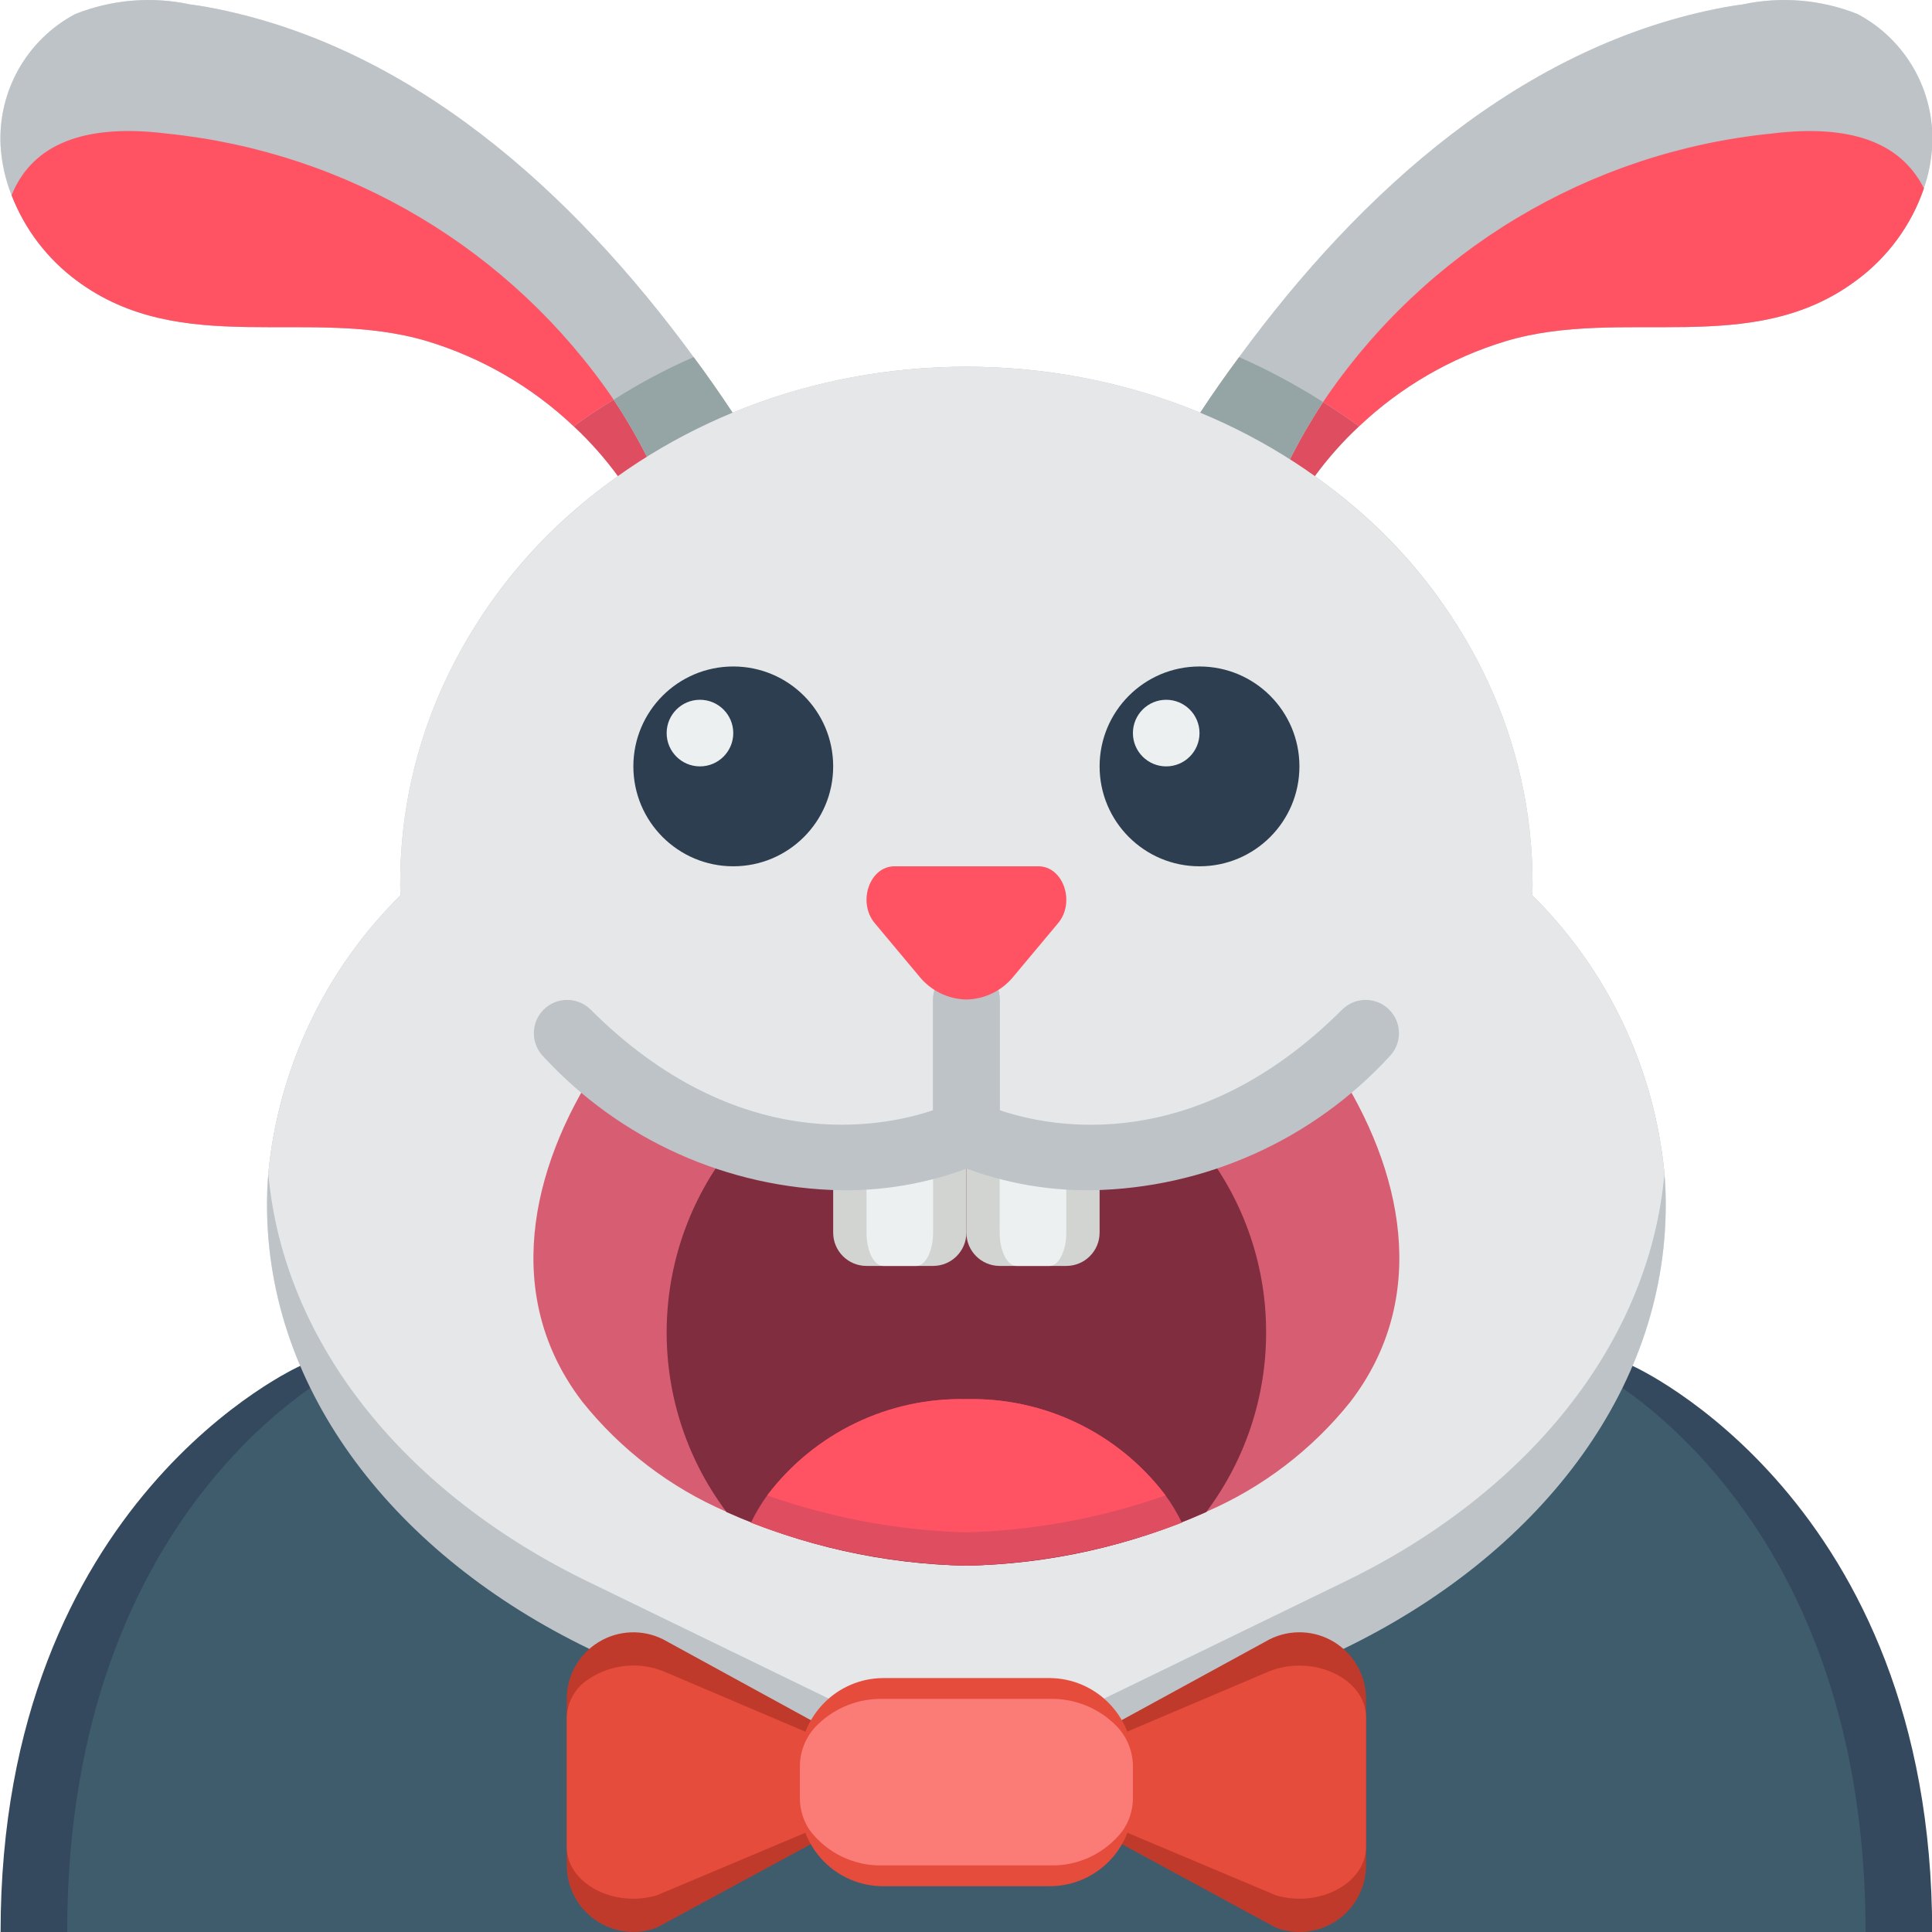
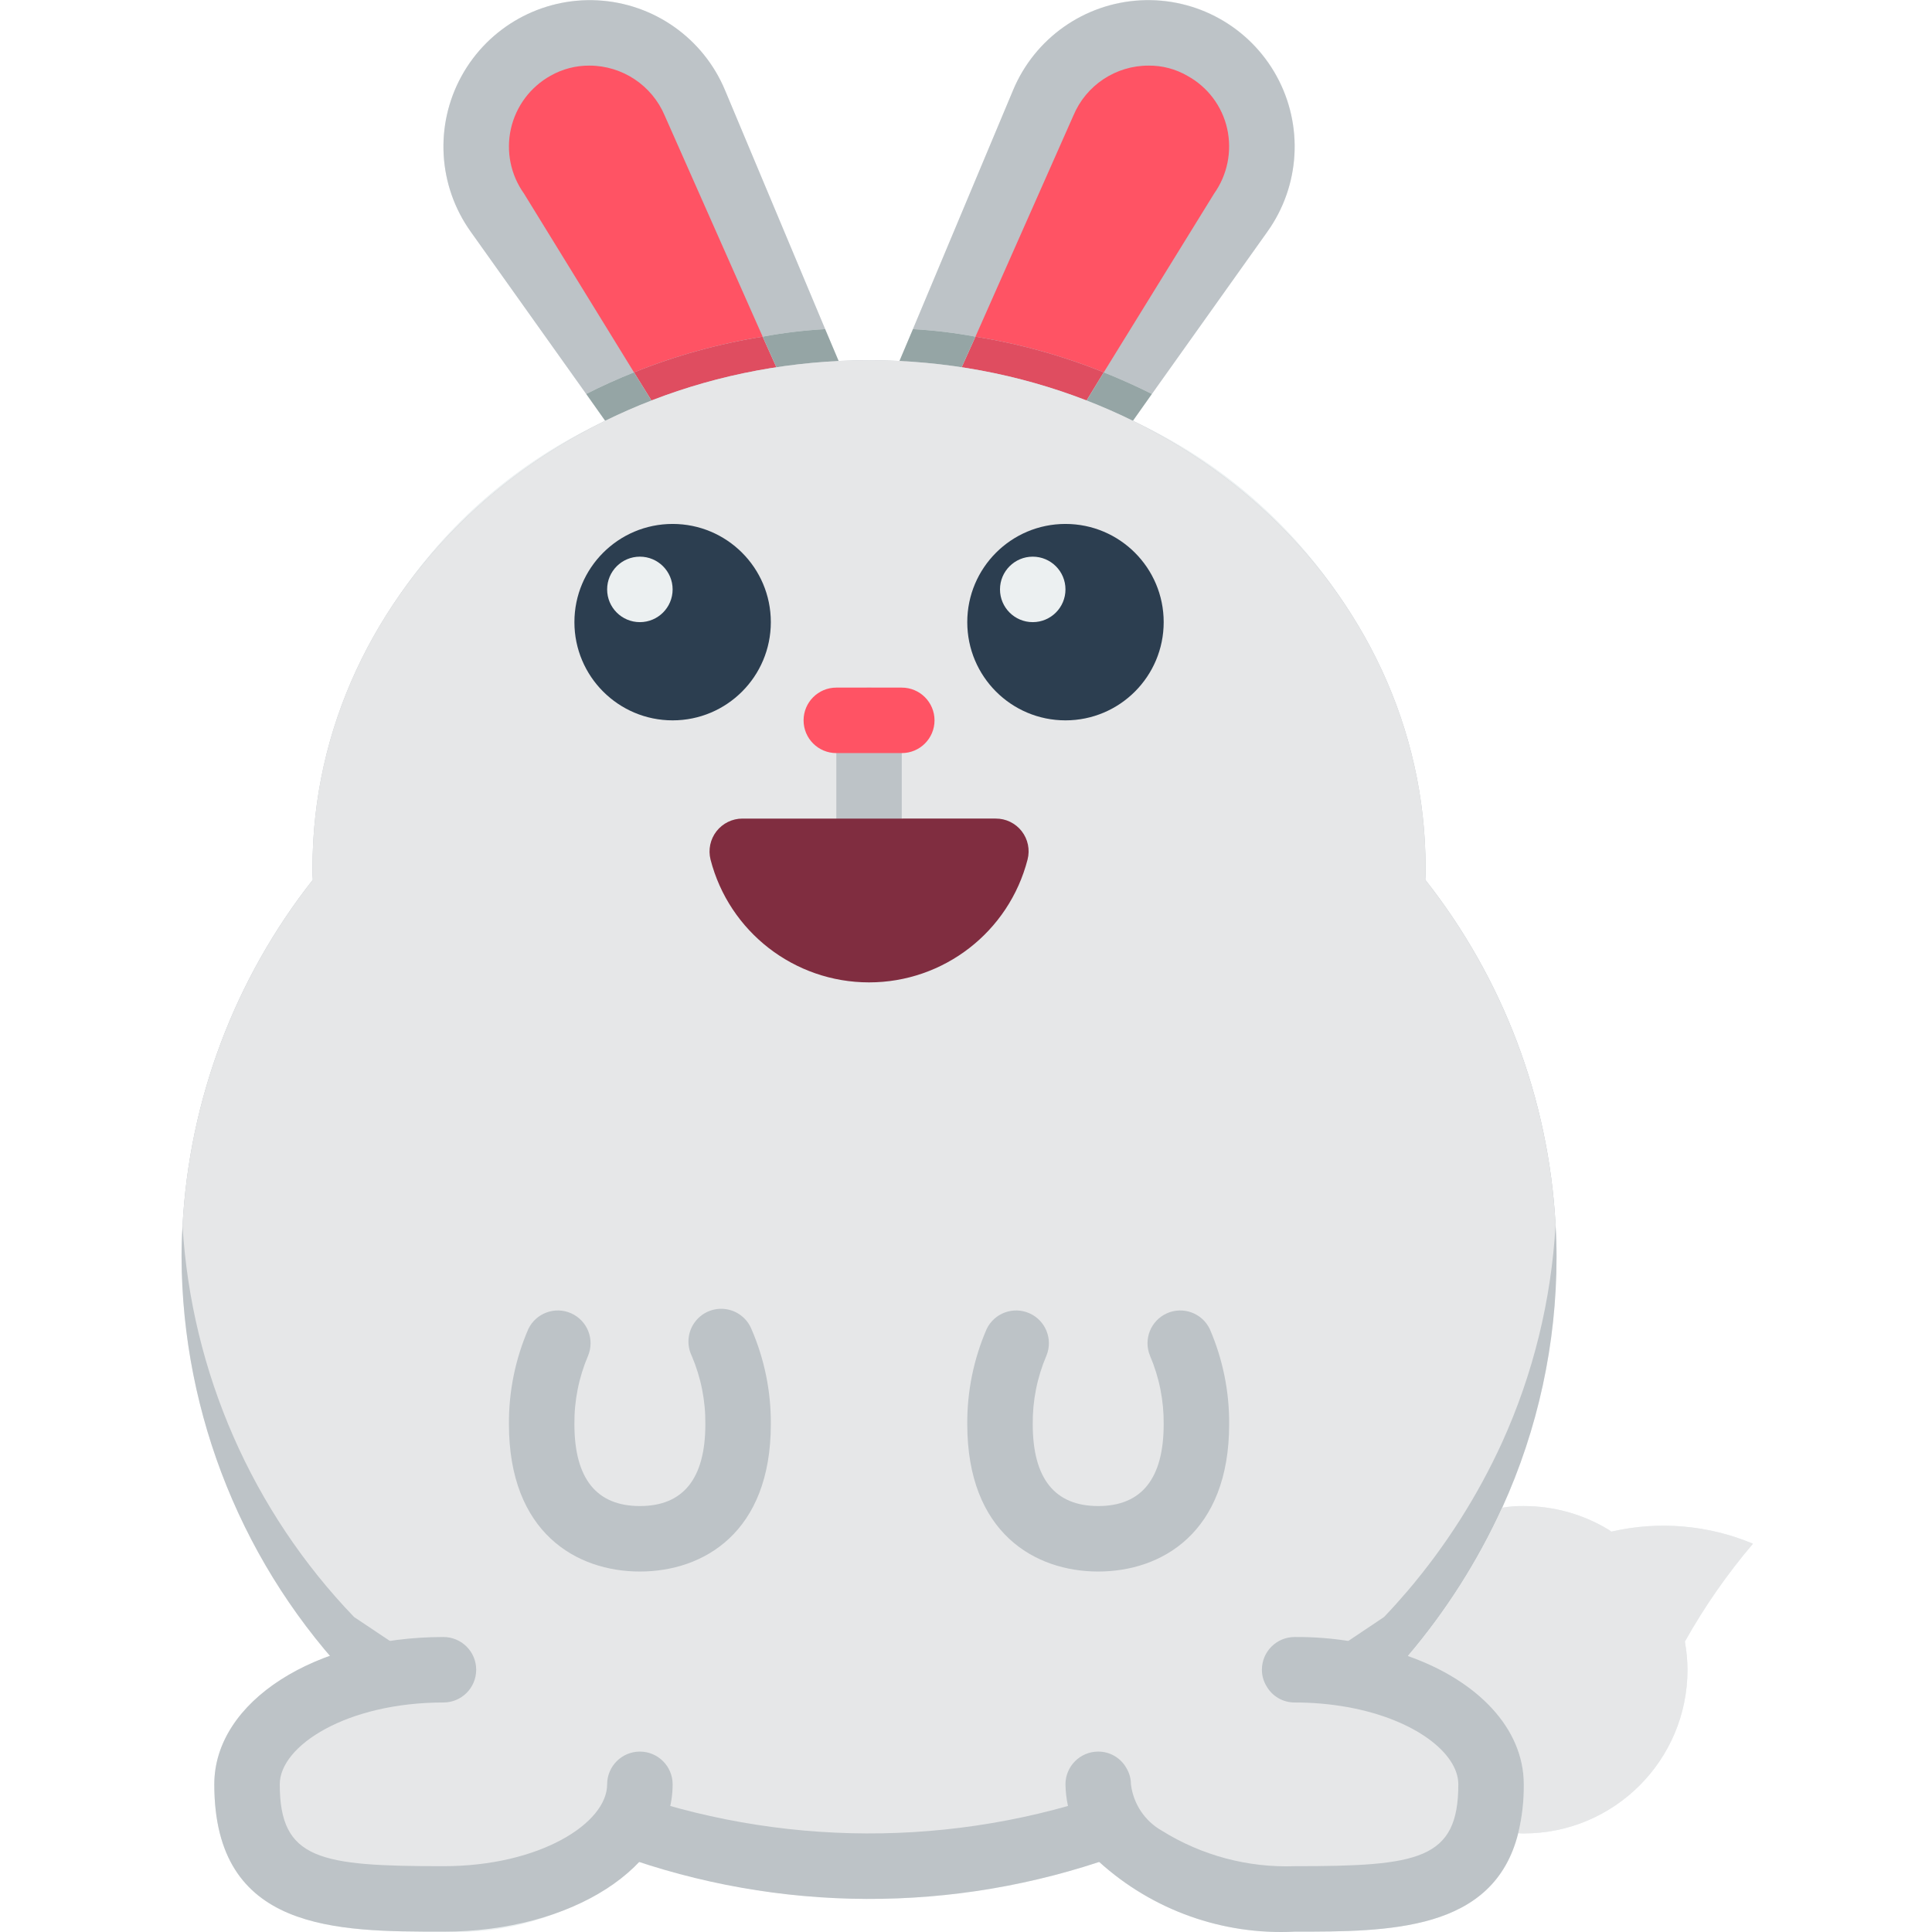
- <svg xmlns="http://www.w3.org/2000/svg" height="512pt" viewBox="0 0 512 512.108" width="512pt">
-   <path d="m492.328 3.727c-9.672-3.852-20.273-4.742-30.453-2.559-1.504.176-3.09.441-4.594.707-53.668 9.887-96.836 48.992-128.883 92.777-3.617 4.855-7.059 9.797-10.328 14.742l1.156.637c-40.34-17.09-85.891-17.09-126.234 0l1.113-.621c-3.266-4.941-6.707-9.887-10.328-14.742-32.016-43.801-75.184-82.906-128.855-92.793-1.5-.266-3.09-.531-4.59-.707-10.184-2.184-20.781-1.293-30.457 2.559-12.801 6.801-20.508 20.395-19.773 34.871.266 4.512 1.246 8.949 2.914 13.152 3.488 9.008 9.457 16.844 17.215 22.598 27.805 20.746 61.793 6.797 92.863 16.066 14.562 4.398 27.891 12.137 38.93 22.598 4.324 4.031 8.258 8.469 11.742 13.242l.539-.301c-35.93 24.332-57.691 64.695-58.27 108.086 0 1.059 0 2.207.086 3.266-19.934 19.688-32.332 45.738-35.043 73.621.086.09.086.09 0 .18-.266 2.734-.355 5.473-.355 8.297 0 49.434 34.074 92.867 85.453 117.672l99.926 48.551 99.93-48.551c51.375-24.805 85.449-68.238 85.449-117.672 0-2.824-.086-5.562-.352-8.297-.09-.09-.09-.09 0-.18-2.711-27.883-15.113-53.934-35.047-73.621.09-1.059.09-2.207.09-3.266-.582-43.418-22.371-83.805-58.344-108.129l.609.344c3.488-4.773 7.418-9.211 11.742-13.242 11.039-10.461 24.371-18.199 38.93-22.598 31.074-9.27 65.059 4.68 92.867-16.066 8.309-6.113 14.559-14.609 17.918-24.363v-.09c1.27-3.641 2.012-7.445 2.207-11.297.734-14.477-6.973-28.07-19.773-34.871zm0 0" fill="#e6e7e8" />
-   <path d="m194.133 109.395-22.332 12.445c-2.723-5.484-5.789-10.793-9.184-15.891-3.656 2.16-7.191 4.52-10.594 7.062-11.039-10.461-24.367-18.199-38.93-22.598-31.07-9.27-65.059 4.68-92.863-16.066-7.758-5.754-13.727-13.59-17.215-22.598-1.668-4.203-2.648-8.641-2.914-13.152-.734-14.477 6.973-28.07 19.773-34.871 9.676-3.852 20.273-4.742 30.457-2.559 1.5.176 3.09.441 4.59.707 53.672 9.887 96.84 48.992 128.883 92.777 3.617 4.855 7.062 9.797 10.328 14.742zm0 0" fill="#bdc3c7" />
-   <path d="m512.102 38.598c-.195 3.852-.938 7.656-2.207 11.297v.09c-3.359 9.754-9.609 18.25-17.918 24.363-27.809 20.746-61.793 6.797-92.867 16.066-14.559 4.398-27.891 12.137-38.93 22.598-3.09-2.293-6.27-4.414-9.535-6.441-3.344 5.078-6.379 10.355-9.09 15.801l-23.484-12.977c3.27-4.945 6.711-9.887 10.328-14.742 32.047-43.785 75.215-82.891 128.883-92.777 1.504-.266 3.09-.531 4.594-.707 10.18-2.184 20.781-1.293 30.453 2.559 12.801 6.801 20.508 20.395 19.773 34.871zm0 0" fill="#bdc3c7" />
-   <path d="m162.617 105.949c-3.656 2.16-7.191 4.52-10.594 7.062-11.039-10.461-24.367-18.199-38.93-22.598-31.07-9.27-65.059 4.68-92.863-16.066-7.758-5.754-13.727-13.59-17.215-22.598 4.766-11.742 16.508-19.422 41.227-16.332 47.93 4.898 91.254 30.711 118.375 70.531zm0 0" fill="#ff5364" />
-   <path d="m509.895 49.895v.09c-3.359 9.754-9.609 18.25-17.918 24.363-27.809 20.746-61.793 6.797-92.867 16.066-14.559 4.398-27.891 12.137-38.93 22.598-3.09-2.293-6.27-4.414-9.535-6.441 27.035-40.188 70.547-66.266 118.73-71.152 23.395-2.914 35.137 3.797 40.52 14.477zm0 0" fill="#ff5364" />
-   <path d="m432.652 362.039s79.449 35.312 79.449 150.07h-512c0-114.758 79.449-150.07 79.449-150.07zm0 0" fill="#35495e" />
-   <path d="m420.48 362.039s73.965 35.312 73.965 150.07h-476.688c0-114.758 73.965-150.07 73.965-150.07zm0 0" fill="#3f5c6c" />
-   <path d="m441.48 319.402c0 49.434-34.074 92.867-85.449 117.672l-99.93 48.551-99.926-48.551c-51.379-24.805-85.453-68.238-85.453-117.672 0-2.824.09-5.562.355-8.297.086-.09.086-.09 0-.18 2.711-27.883 15.109-53.934 35.043-73.621-.086-1.059-.086-2.207-.086-3.266 0-75.562 67.176-136.828 150.066-136.828 82.891 0 150.07 61.266 150.07 136.828 0 1.059 0 2.207-.09 3.266 19.934 19.688 32.336 45.738 35.047 73.621-.09.09-.09.09 0 .18.266 2.734.352 5.473.352 8.297zm0 0" fill="#bdc3c7" />
-   <path d="m171.801 121.84-8.035 4.414c-3.484-4.773-7.418-9.211-11.742-13.242 3.402-2.543 6.938-4.902 10.594-7.062 3.395 5.098 6.461 10.406 9.184 15.891zm0 0" fill="#df4d60" />
-   <path d="m194.133 109.395-22.332 12.445c-2.723-5.484-5.789-10.793-9.184-15.891 6.754-4.316 13.84-8.098 21.188-11.297 3.617 4.855 7.062 9.797 10.328 14.742zm0 0" fill="#95a5a5" />
-   <path d="m360.18 113.012c-4.324 4.031-8.254 8.469-11.742 13.242l-6.883-3.883c2.711-5.445 5.746-10.723 9.09-15.801 3.266 2.027 6.445 4.148 9.535 6.441zm0 0" fill="#df4d60" />
-   <path d="m350.645 106.57c-3.344 5.078-6.379 10.355-9.09 15.801l-23.484-12.977c3.27-4.945 6.711-9.887 10.328-14.742 7.707 3.406 15.141 7.391 22.246 11.918zm0 0" fill="#95a5a5" />
-   <path d="m441.129 310.926c-.09.09-.09.09 0 .18-4.062 45.551-36.988 85.098-85.098 108.312l-99.93 48.551-99.926-48.551c-48.113-23.215-81.039-62.762-85.098-108.312.086-.09.086-.09 0-.18 2.711-27.883 15.109-53.934 35.043-73.621-.086-1.059-.086-2.207-.086-3.266 0-75.562 67.176-136.828 150.066-136.828 82.891 0 150.07 61.266 150.07 136.828 0 1.059 0 2.207-.09 3.266 19.934 19.688 32.336 45.738 35.047 73.621zm0 0" fill="#e6e7e8" />
-   <path d="m357.883 371.574c-10.145 12.676-23.234 22.676-38.133 29.129 0 .051-.039.09-.09.09-20.02 8.949-41.633 13.781-63.559 14.211-21.926-.43-43.539-5.262-63.559-14.211-.047 0-.086-.039-.086-.09-14.898-6.453-27.992-16.453-38.137-29.129-21.273-27.719-13.859-61.617 3.973-88.984l.617-.793c10.578 9.195 22.883 16.188 36.195 20.566 19.906 6.773 41.605 6.02 60.996-2.117 19.391 8.137 41.09 8.891 61 2.117 13.312-4.379 25.617-11.371 36.191-20.566l.617.793c17.832 27.367 25.25 61.266 3.973 88.984zm0 0" fill="#d75e72" />
-   <path d="m335.551 353.211c.012 17.125-5.535 33.789-15.801 47.492 0 .051-.039.09-.09.09-20.02 8.949-41.633 13.781-63.559 14.211-21.926-.43-43.539-5.262-63.559-14.211-.047 0-.086-.039-.086-.09-22.023-29.43-20.926-70.137 2.648-98.34 19.906 6.773 41.605 6.02 60.996-2.117 19.391 8.137 41.09 8.891 61 2.117 11.961 14.242 18.496 32.254 18.449 50.848zm0 0" fill="#802d40" />
-   <path d="m194.309 229.625c-14.625 0-26.48-11.855-26.48-26.48 0-14.629 11.855-26.484 26.48-26.484s26.484 11.855 26.484 26.484c0 14.625-11.859 26.48-26.484 26.48zm0 0" fill="#2c3e50" />
-   <path d="m317.895 229.625c-14.625 0-26.48-11.855-26.48-26.48 0-14.629 11.855-26.484 26.48-26.484 14.629 0 26.484 11.855 26.484 26.484 0 14.625-11.855 26.48-26.484 26.48zm0 0" fill="#2c3e50" />
-   <path d="m220.793 306.777v19.953c0 4.875 3.953 8.824 8.828 8.824h17.652c4.875 0 8.828-3.949 8.828-8.824v-26.484zm0 0" fill="#d1d4d1" />
-   <path d="m229.621 306.777v19.953c0 4.855 1.984 8.824 4.414 8.824h8.824c2.43 0 4.414-3.969 4.414-8.824v-26.484zm0 0" fill="#ecf0f1" />
-   <path d="m256.102 300.246v26.484c0 4.875 3.953 8.824 8.828 8.824h17.656c4.875 0 8.828-3.949 8.828-8.824v-19.953zm0 0" fill="#d1d4d1" />
-   <path d="m264.93 300.246v26.484c0 4.855 1.988 8.824 4.414 8.824h8.828c2.426 0 4.414-3.969 4.414-8.824v-19.953zm0 0" fill="#ecf0f1" />
-   <path d="m220.793 485.625-46.789 25.336c-5.414 2.023-11.477 1.266-16.23-2.023-4.754-3.293-7.594-8.703-7.602-14.484v-44.137c.004-6.109 3.164-11.785 8.359-15 5.191-3.219 11.68-3.52 17.152-.801l38.398 21.008 6.711 3.621zm0 0" fill="#c03a2b" />
-   <path d="m291.414 459.145 45.074-24.621c5.473-2.734 11.969-2.441 17.172.773 5.207 3.219 8.375 8.898 8.375 15.02v44.137c-.004 5.785-2.84 11.203-7.594 14.504-4.754 3.297-10.824 4.055-16.242 2.031l-46.785-25.363zm0 0" fill="#c03a2b" />
-   <path d="m220.793 482.695-46.789 19.703c-11.562 3.363-23.832-3.293-23.832-12.836v-34.32c.133-4.227 2.391-8.098 6.004-10.293 5.793-3.785 13.066-4.527 19.508-1.996l38.398 16.34 6.711 2.809zm0 0" fill="#e64c3c" />
-   <path d="m291.414 462.102 45.074-19.141c11.73-4.562 25.547 2.059 25.547 12.281v34.305c0 9.574-12.359 16.215-23.836 12.852l-46.785-19.703zm0 0" fill="#e64c3c" />
-   <path d="m313.219 403.617c-18.242 7.055-37.566 10.906-57.117 11.387-19.551-.48-38.871-4.332-57.113-11.387 1.219-2.539 2.664-4.961 4.324-7.238 12.469-16.5 32.113-25.996 52.789-25.512 20.676-.484 40.32 9.012 52.789 25.512 1.66 2.277 3.109 4.699 4.328 7.238zm0 0" fill="#df4d60" />
-   <path d="m308.891 396.379c-16.977 6-34.789 9.309-52.789 9.797-18-.488-35.812-3.797-52.789-9.797 12.469-16.5 32.113-25.996 52.789-25.512 20.676-.484 40.32 9.012 52.789 25.512zm0 0" fill="#ff5364" />
-   <path d="m222.945 315.492c-30.086-.512-58.645-13.34-79.016-35.488-3.344-3.465-3.297-8.969.109-12.375 3.402-3.402 8.91-3.453 12.375-.105 39.184 39.168 77.504 31.273 90.871 26.754v-29.34c0-4.875 3.949-8.828 8.824-8.828 4.879 0 8.828 3.953 8.828 8.828v35.309c.02 3.359-1.867 6.441-4.871 7.945-11.73 4.988-24.375 7.473-37.121 7.301zm0 0" fill="#bdc3c7" />
-   <path d="m289.258 315.492c-12.75.156-25.391-2.344-37.117-7.344-2.988-1.504-4.871-4.559-4.867-7.902v-35.309c0-4.875 3.953-8.828 8.828-8.828s8.828 3.953 8.828 8.828v29.34c13.32 4.531 51.66 12.441 90.871-26.754 3.465-3.348 8.969-3.297 12.375.105 3.406 3.406 3.453 8.91.109 12.375-20.375 22.152-48.938 34.977-79.027 35.488zm0 0" fill="#bdc3c7" />
-   <path d="m256.102 264.938c-4.914-.098-9.527-2.383-12.578-6.234l-11.715-14.008c-4.652-5.562-1.359-15.07 5.219-15.07h38.168c6.578 0 9.871 9.508 5.219 15.07l-11.715 14.008c-3.055 3.855-7.676 6.145-12.598 6.234zm0 0" fill="#ff5364" />
-   <path d="m194.309 194.316c0 4.875-3.953 8.828-8.828 8.828s-8.828-3.953-8.828-8.828 3.953-8.828 8.828-8.828 8.828 3.953 8.828 8.828zm0 0" fill="#ecf0f1" />
-   <path d="m317.895 194.316c0 4.875-3.953 8.828-8.828 8.828s-8.824-3.953-8.824-8.828 3.949-8.828 8.824-8.828 8.828 3.953 8.828 8.828zm0 0" fill="#ecf0f1" />
-   <path d="m300.242 466.867v11.035c0 12.188-9.883 22.066-22.07 22.066h-44.137c-12.191 0-22.07-9.879-22.07-22.066v-11.035c.082-12.156 9.914-21.988 22.07-22.07h44.137c12.152.082 21.988 9.914 22.07 22.07zm0 0" fill="#e64c3c" />
-   <path d="m300.242 467.969v8.828c-.039 2.996-.961 5.914-2.648 8.387-4.594 6.051-11.832 9.504-19.422 9.27h-44.137c-7.594.234-14.828-3.219-19.422-9.27-1.691-2.473-2.613-5.391-2.648-8.387v-8.828c.074-4.105 1.777-8.012 4.738-10.855 4.629-4.504 10.875-6.953 17.332-6.797h44.137c6.453-.156 12.699 2.293 17.328 6.797 2.961 2.844 4.668 6.75 4.742 10.855zm0 0" fill="#fb7b76" />
+ <svg xmlns="http://www.w3.org/2000/svg" height="512pt" viewBox="-48 0 512 512.126" width="512pt">
+   <path d="m416.605 409.199c-11.852-4.973-24.965-6.094-37.488-3.211h-.086c-.27-.23-.559-.434-.867-.605-6.738-4.043-14.449-6.172-22.305-6.164-1.918-.031-3.836.113-5.727.434 9.496-20.871 14.406-43.539 14.406-66.473 0-2.863-.09-5.727-.262-8.504v-.086c-1.824-33.289-13.887-65.203-34.539-91.379.086-1.043.086-2.168.086-3.211-1.039-51.109-31.203-97.129-77.656-118.473h.078l5.031-7.113 30.633-43.043c8.668-12.141 9.609-28.172 2.43-41.246-7.184-13.07-21.219-20.871-36.113-20.066-14.895.801-28.012 10.07-33.742 23.84l-26.555 63.348-3.559 8.418.938.242c-2.996-.164-5.973-.414-9.008-.414-3.039 0-6.016.25-9.008.414l.938-.242-3.559-8.418-26.555-63.348c-5.746-13.754-18.859-23.004-33.746-23.801-14.883-.797-28.91 7.004-36.09 20.066s-6.242 29.082 2.41 41.223l30.633 43.043 5.031 7.117h.078c-46.449 21.34-76.613 67.348-77.66 118.453 0 1.043 0 2.168.09 3.211-20.707 26.277-32.773 58.316-34.539 91.727-.176 2.688-.262 5.465-.262 8.242.152 38.812 14.176 76.293 39.539 105.672-18.547 6.605-30.859 19.266-30.859 34.133 0 39.051 32.273 39.051 60.746 39.051 19.105.945 37.805-5.754 51.961-18.625 39.539 13.215 82.289 13.262 121.855.141 14.129 12.801 32.77 19.449 51.809 18.484 24.906 0 52.762 0 59.27-26.121.488.074.984.102 1.477.086 23.965 0 43.391-19.426 43.391-43.391-.012-2.504-.246-5-.695-7.461 5.16-9.215 11.207-17.906 18.051-25.949zm0 0" fill="#ecf0f1" />
+   <path d="m287.91 61.387-30.633 43.043c-4.164-2.082-8.418-3.992-12.758-5.727-10.949-4.418-22.359-7.59-34.016-9.461-5.477-1.02-11.012-1.688-16.574-1.996l26.555-63.348c5.746-13.754 18.859-23.004 33.742-23.801 14.887-.797 28.914 7.004 36.094 20.066 7.18 13.062 6.242 29.082-2.41 41.223zm0 0" fill="#bdc3c7" />
+   <path d="m170.672 87.246c-5.562.309-11.098.977-16.574 1.996-11.688 1.871-23.125 5.043-34.105 9.461-4.34 1.734-8.59 3.645-12.668 5.727l-30.633-43.043c-8.652-12.141-9.59-28.16-2.41-41.223s21.207-20.863 36.09-20.066c14.887.797 28 10.047 33.746 23.801zm0 0" fill="#bdc3c7" />
+   <path d="m154.098 89.242c-11.688 1.871-23.125 5.043-34.105 9.461l-29.156-47.383c-3.551-4.977-4.812-11.227-3.469-17.191 1.34-5.961 5.16-11.07 10.496-14.051 3.148-1.785 6.707-2.715 10.328-2.688 8.715.012 16.578 5.242 19.957 13.277zm0 0" fill="#ff5364" />
+   <path d="m273.766 51.32-29.246 47.383c-10.949-4.418-22.359-7.59-34.016-9.461l25.945-58.574c3.355-8.059 11.234-13.297 19.961-13.277 3.594-.035 7.129.891 10.238 2.688 5.395 2.938 9.258 8.062 10.59 14.059 1.32 5.961.059 12.203-3.473 17.184zm0 0" fill="#ff5364" />
+   <path d="m164.945 113.629-30.895 7.895-8.242-13.449-5.816-9.371c10.98-4.418 22.418-7.59 34.105-9.461l4.684 10.414zm0 0" fill="#df4d60" />
+   <path d="m174.23 95.664-15.449 3.992-4.684-10.414c5.477-1.02 11.012-1.688 16.574-1.996zm0 0" fill="#95a5a5" />
+   <path d="m125.809 108.074-13.453 3.473-5.031-7.117c4.078-2.082 8.328-3.992 12.668-5.727zm0 0" fill="#95a5a5" />
+   <path d="m244.52 98.703-5.727 9.371-8.328 13.449-30.809-7.895 6.16-13.973 4.688-10.414c11.656 1.871 23.066 5.043 34.016 9.461zm0 0" fill="#df4d60" />
+   <path d="m210.504 89.242-4.688 10.414-15.445-3.992 3.559-8.418c5.562.309 11.098.977 16.574 1.996zm0 0" fill="#95a5a5" />
+   <path d="m257.277 104.43-5.031 7.117-13.453-3.473 5.727-9.371c4.34 1.734 8.594 3.645 12.758 5.727zm0 0" fill="#95a5a5" />
+   <path d="m364.539 333.18c0 22.934-4.91 45.602-14.406 66.473-6.484 14.191-14.895 27.422-24.992 39.312-2.082 2.43-4.168 4.773-6.336 7.031l-9.719 6.508-49.117 32.801-7.465 4.949h-.086c-3.035 1.215-6.074 2.34-9.113 3.297-42.797 14.125-89.172 12.957-131.211-3.297l-66.297-44.258c-29.199-30.316-45.578-70.727-45.734-112.816 0-2.777.086-5.555.262-8.242 1.766-33.41 13.832-65.449 34.539-91.727-.09-1.043-.09-2.168-.09-3.211 0-74.285 66.039-134.508 147.527-134.508 81.484 0 147.523 60.223 147.523 134.508 0 1.043 0 2.168-.086 3.211 20.652 26.176 32.715 58.09 34.539 91.379v.086c.172 2.777.262 5.641.262 8.504zm0 0" fill="#bdc3c7" />
+   <path d="m364.277 324.59v.086c-1.121 19.918-5.914 39.453-14.145 57.621-6.484 14.191-14.895 27.422-24.992 39.312-2.082 2.43-4.168 4.773-6.336 7.027l-9.719 6.512-49.117 32.801-7.465 4.945h-.086c-3.035 1.215-6.074 2.344-9.113 3.301-42.797 14.125-89.172 12.957-131.211-3.301l-66.297-44.258c-26.988-28.07-43.105-64.832-45.473-103.699 1.766-33.41 13.832-65.449 34.539-91.727-.09-1.043-.09-2.168-.09-3.211 0-74.285 66.039-134.508 147.527-134.508 81.484 0 147.523 60.223 147.523 134.508 0 1.043 0 2.168-.086 3.211 20.652 26.176 32.715 58.09 34.539 91.379zm0 0" fill="#e6e7e8" />
+   <path d="m398.555 435.148c.449 2.461.684 4.957.695 7.461 0 23.965-19.426 43.391-43.391 43.391-.492.016-.988-.012-1.477-.086 1.023-4.234 1.52-8.578 1.477-12.93 0-14.84-12.234-27.512-30.719-34.02 10.098-11.891 18.508-25.121 24.992-39.312 1.891-.32 3.809-.465 5.727-.434 7.855-.008 15.566 2.121 22.305 6.164.309.172.598.375.867.605h.086c12.523-2.883 25.637-1.762 37.488 3.211-6.844 8.043-12.891 16.734-18.051 25.949zm0 0" fill="#e6e7e8" />
+   <path d="m121.555 472.984c0 16.773-23.309 30.371-52.066 30.371-28.762 0-52.07 0-52.07-30.371 0-16.777 23.309-30.375 52.07-30.375" fill="#e6e7e8" />
+   <path d="m243.047 472.984c0 16.773 23.309 30.371 52.066 30.371 28.758 0 52.07 0 52.07-30.371 0-16.777-23.312-30.375-52.07-30.375zm0 0" fill="#e6e7e8" />
+   <g fill="#bdc3c7">
+     <path d="m69.488 512.035c-28.473 0-60.746 0-60.746-39.051 0-21.895 26.684-39.051 60.746-39.051 4.793 0 8.676 3.883 8.676 8.676s-3.883 8.68-8.676 8.68c-25.574 0-43.391 11.43-43.391 21.695 0 20.012 10.605 21.695 43.391 21.695 25.574 0 43.387-11.43 43.387-21.695 0-4.793 3.887-8.68 8.68-8.68 4.793 0 8.68 3.887 8.68 8.68 0 21.895-26.688 39.051-60.746 39.051zm0 0" />
+     <path d="m355.859 472.984c.043 4.352-.453 8.695-1.477 12.93-6.508 26.121-34.363 26.121-59.27 26.121-19.039.965-37.68-5.684-51.809-18.484-5.586-5.398-8.801-12.797-8.938-20.566 0-4.793 3.887-8.68 8.68-8.68 3.09-.012 5.941 1.648 7.461 4.34.793 1.309 1.215 2.809 1.215 4.34.633 5.184 3.695 9.758 8.246 12.32 10.523 6.547 22.758 9.809 35.145 9.375 32.805 0 43.391-1.652 43.391-21.695 0-8.246-11.543-17.27-29.418-20.48-4.613-.82-9.289-1.227-13.973-1.215-3.09.008-5.941-1.648-7.461-4.34-.793-1.309-1.215-2.809-1.215-4.34 0-4.793 3.883-8.676 8.676-8.676 10.227-.086 20.387 1.617 30.027 5.031 18.484 6.508 30.719 19.18 30.719 34.02zm0 0" />
+     <path d="m121.555 416.574c-16.785 0-34.711-10.266-34.711-39.051-.062-8.672 1.688-17.266 5.137-25.227 2.031-4.234 7.066-6.082 11.355-4.172 4.293 1.914 6.281 6.895 4.488 11.238-2.453 5.738-3.688 11.922-3.625 18.16 0 14.398 5.84 21.695 17.355 21.695 11.516 0 17.355-7.297 17.355-21.695.062-6.238-1.172-12.422-3.629-18.16-1.363-2.848-1.074-6.215.758-8.785 1.828-2.574 4.914-3.949 8.051-3.59 3.141.355 5.836 2.391 7.039 5.309 3.449 7.961 5.199 16.555 5.137 25.227 0 28.785-17.93 39.051-34.711 39.051zm0 0" />
+     <path d="m243.047 416.574c-16.785 0-34.711-10.266-34.711-39.051-.062-8.672 1.688-17.266 5.137-25.227 2.031-4.234 7.066-6.082 11.355-4.172 4.293 1.914 6.281 6.895 4.488 11.238-2.453 5.738-3.688 11.922-3.625 18.16 0 14.398 5.84 21.695 17.355 21.695s17.355-7.297 17.355-21.695c.062-6.238-1.176-12.422-3.629-18.16-1.789-4.344.199-9.324 4.488-11.238 4.293-1.91 9.328-.062 11.359 4.172 3.449 7.961 5.199 16.555 5.137 25.227 0 28.785-17.93 39.051-34.711 39.051zm0 0" />
+   </g>
+   <path d="m130.234 190.949c-14.379 0-26.035-11.656-26.035-26.035 0-14.379 11.656-26.031 26.035-26.031 14.375 0 26.031 11.652 26.031 26.031 0 14.379-11.656 26.035-26.031 26.035zm0 0" fill="#2c3e50" />
+   <path d="m234.367 190.949c-14.379 0-26.031-11.656-26.031-26.035 0-14.379 11.652-26.031 26.031-26.031 14.379 0 26.035 11.652 26.035 26.031 0 14.379-11.656 26.035-26.035 26.035zm0 0" fill="#2c3e50" />
+   <path d="m182.301 225.66c-4.793 0-8.68-3.883-8.68-8.676v-26.035c0-4.793 3.887-8.68 8.68-8.68s8.676 3.887 8.676 8.68v26.035c0 4.793-3.883 8.676-8.676 8.676zm0 0" fill="#bdc3c7" />
+   <path d="m215.867 216.984c2.695-.02 5.242 1.219 6.898 3.344 1.656 2.129 2.23 4.902 1.555 7.512-4.938 19.168-22.223 32.566-42.02 32.566s-37.082-13.398-42.02-32.566c-.652-2.605-.07-5.371 1.578-7.488 1.652-2.121 4.188-3.363 6.875-3.367zm0 0" fill="#802d40" />
+   <path d="m190.977 199.625h-17.355c-4.793 0-8.676-3.883-8.676-8.676s3.883-8.68 8.676-8.68h17.355c4.793 0 8.68 3.887 8.68 8.68s-3.887 8.676-8.68 8.676zm0 0" fill="#ff5364" />
+   <path d="m130.234 156.238c0 4.793-3.887 8.676-8.68 8.676-4.793 0-8.68-3.883-8.68-8.676s3.887-8.68 8.68-8.68c4.793 0 8.68 3.887 8.68 8.68zm0 0" fill="#ecf0f1" />
+   <path d="m234.367 156.238c0 4.793-3.883 8.676-8.676 8.676-4.793 0-8.68-3.883-8.68-8.676s3.887-8.68 8.68-8.68c4.793 0 8.676 3.887 8.676 8.68zm0 0" fill="#ecf0f1" />
</svg>
